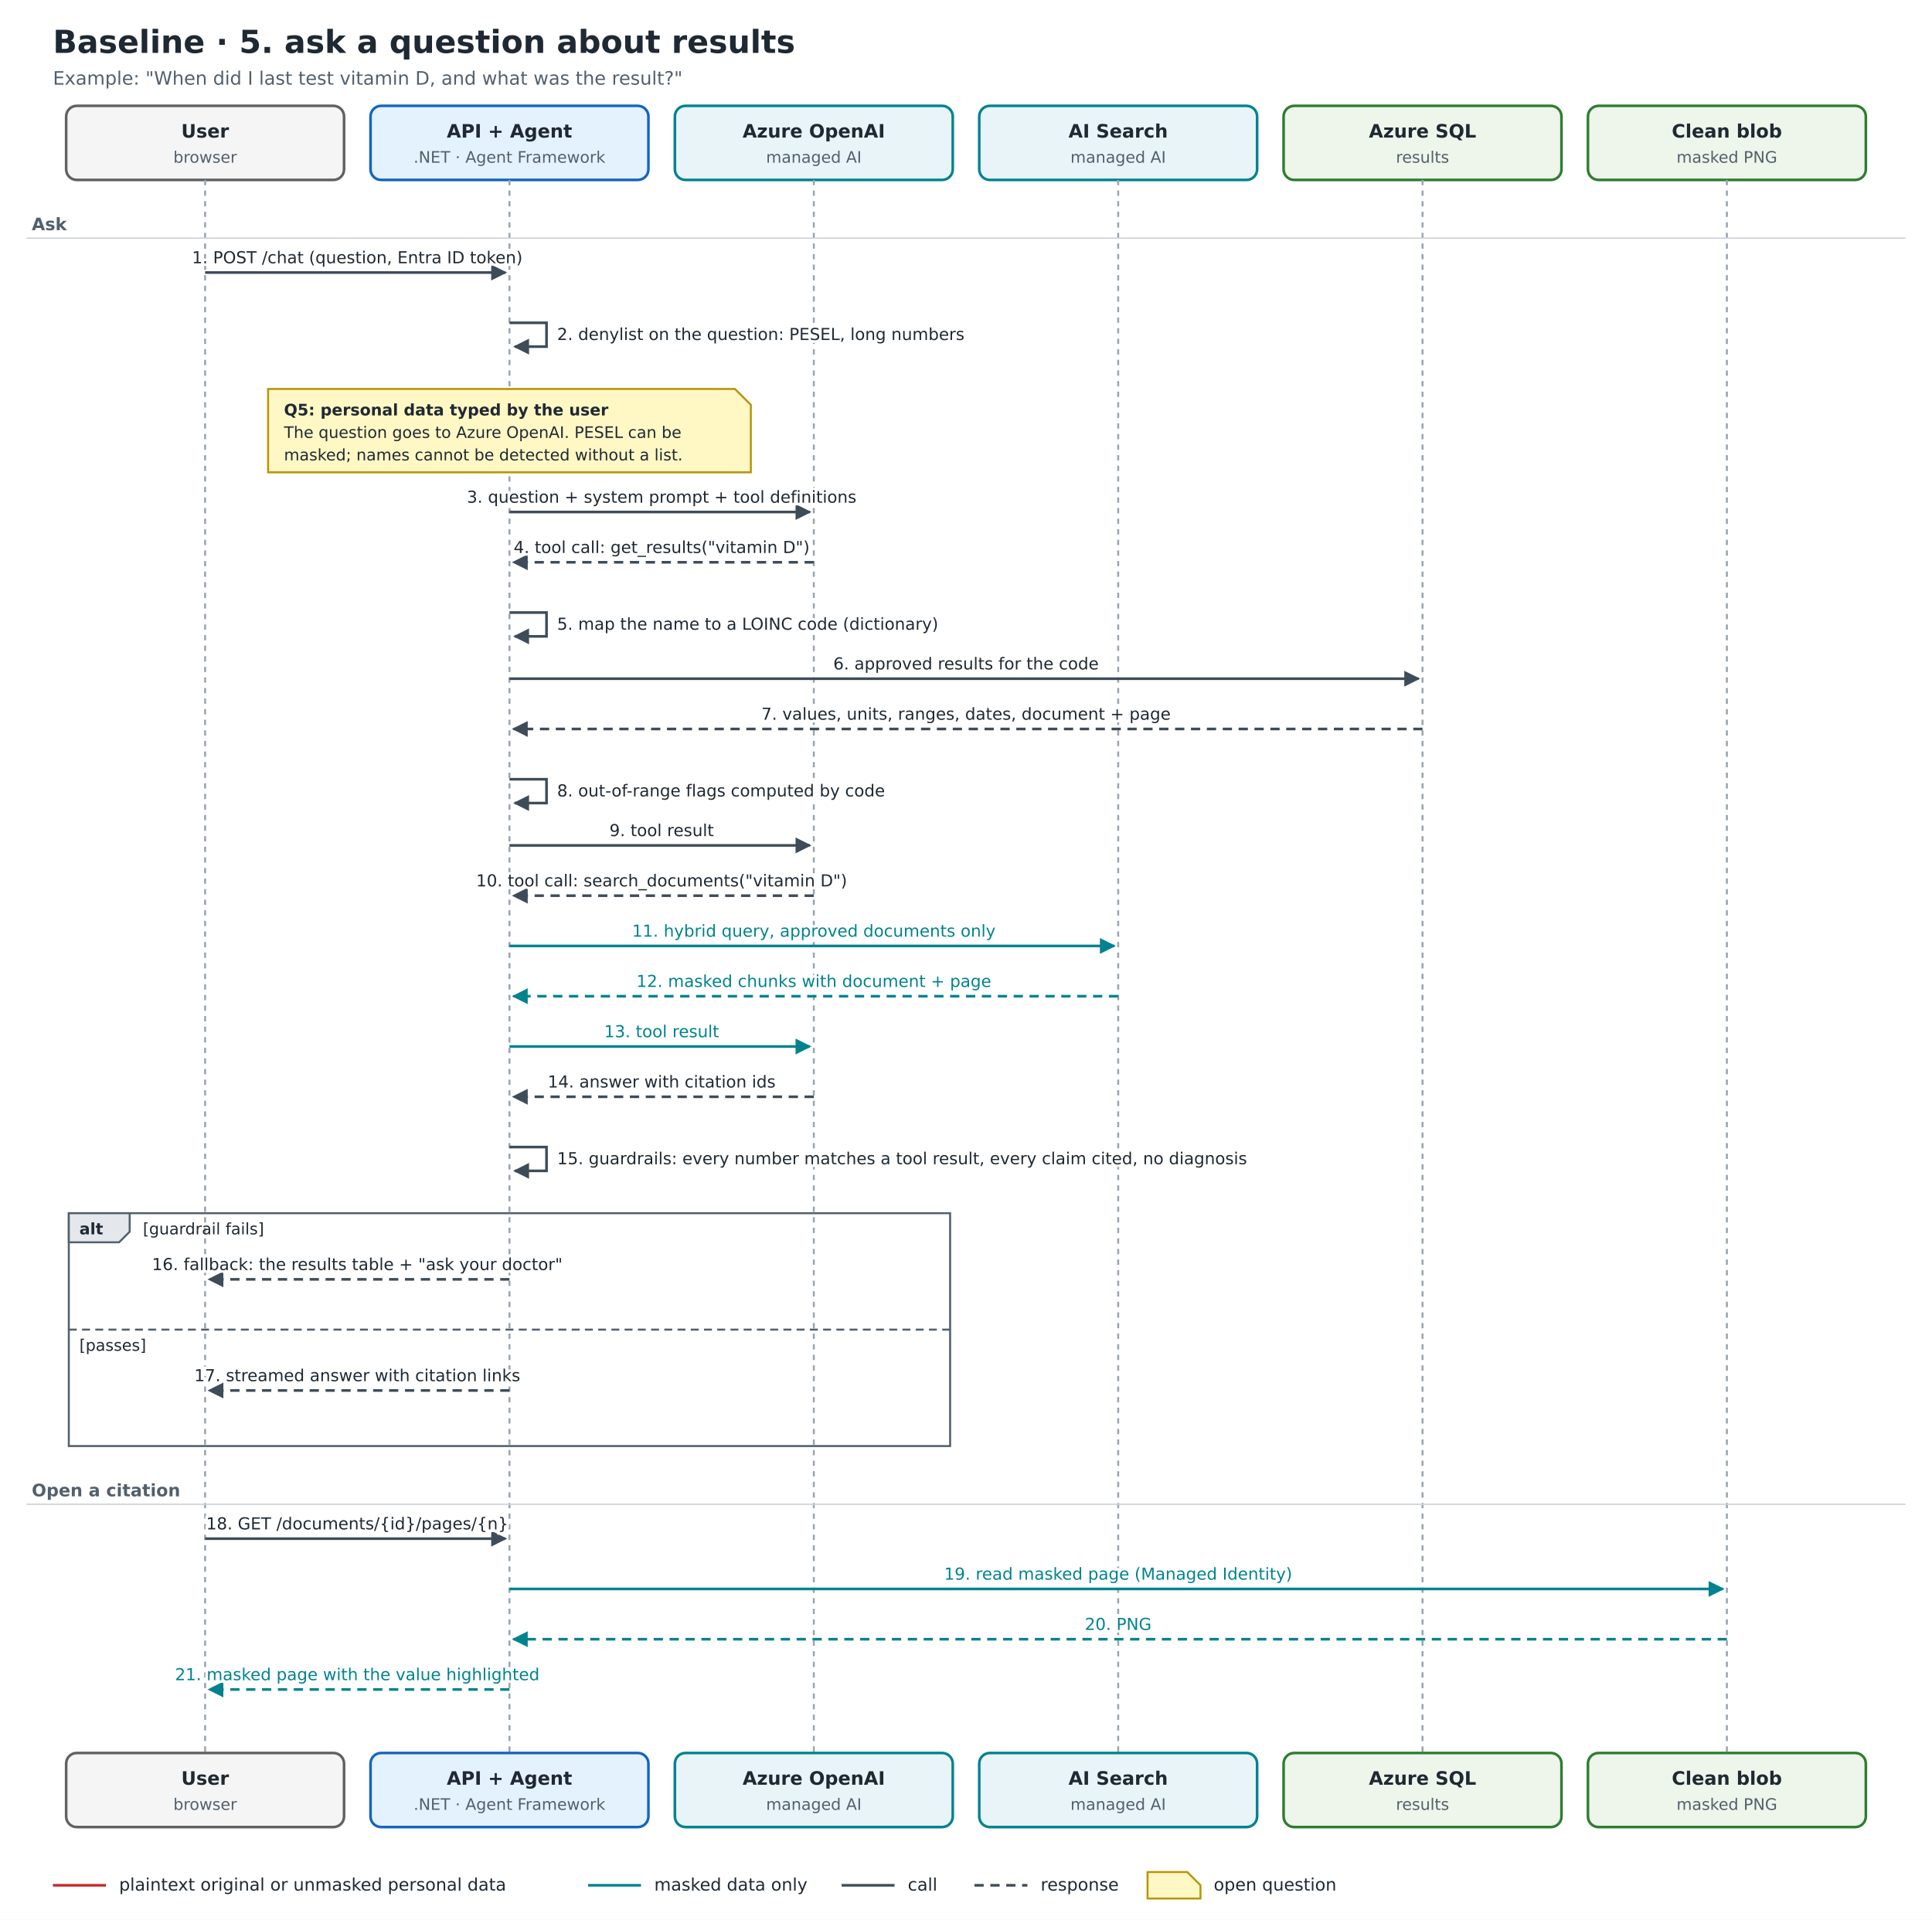
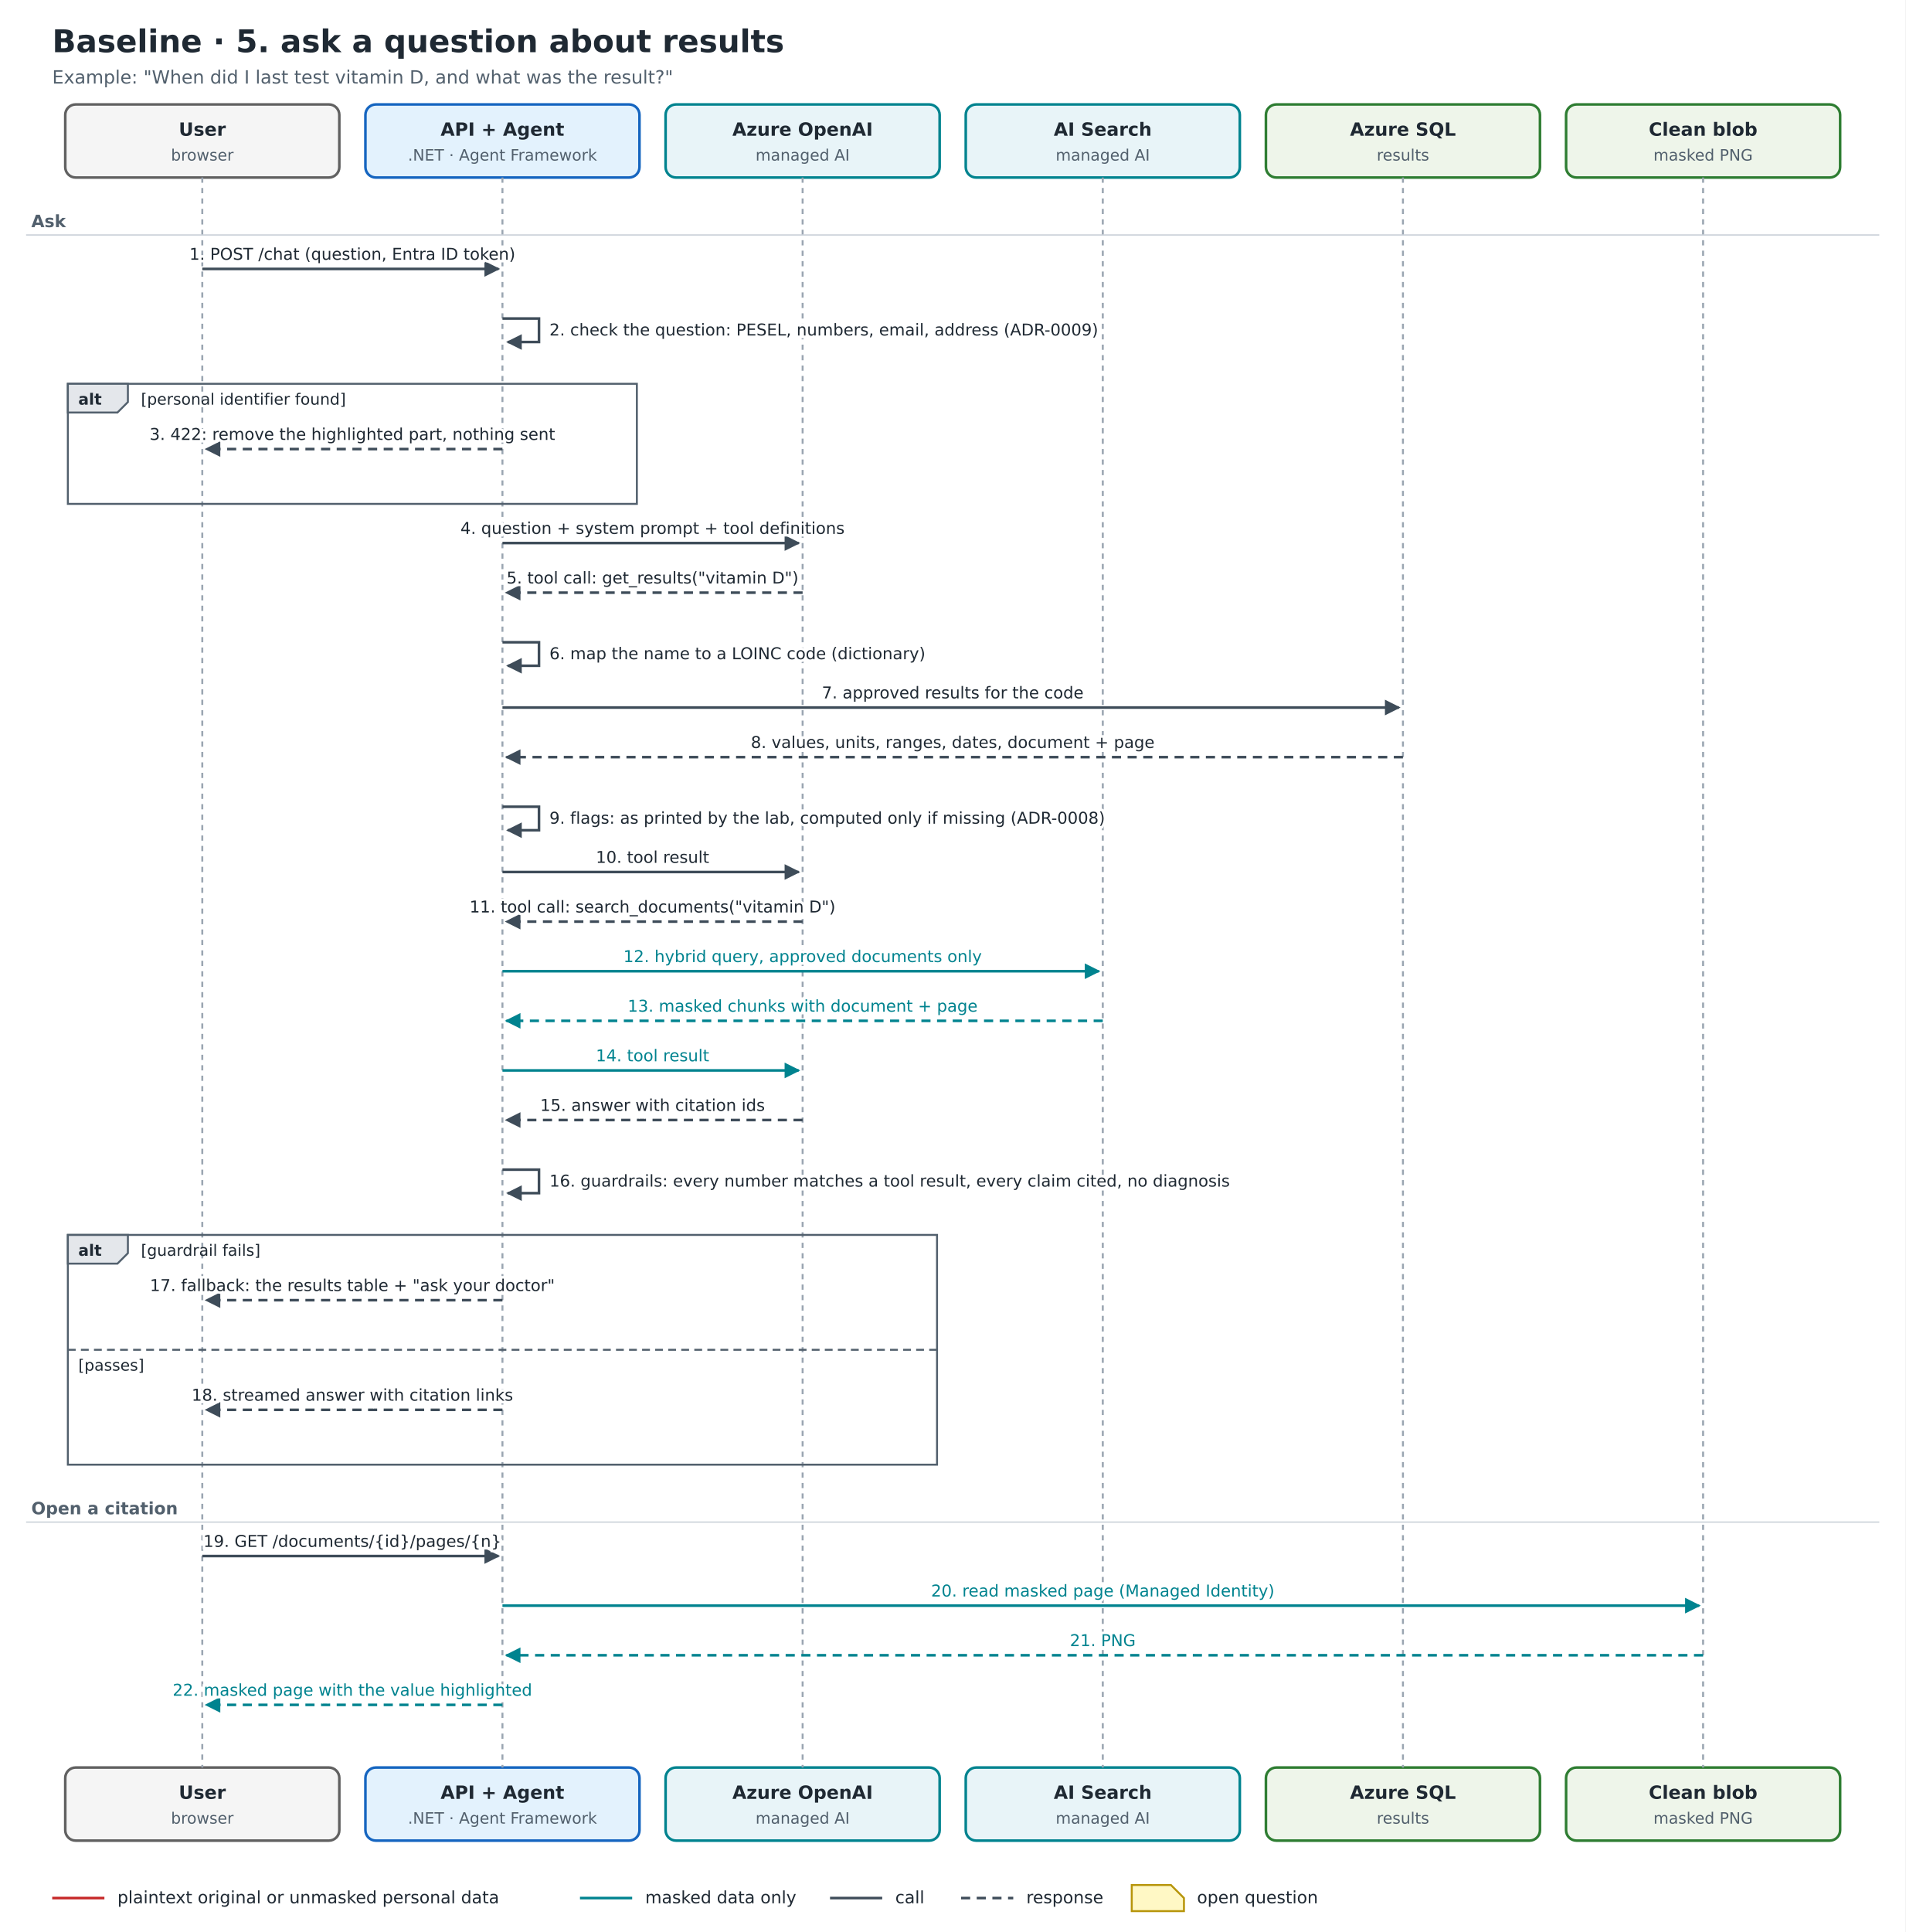
- <svg xmlns="http://www.w3.org/2000/svg" width="1460" height="1451" viewBox="0 0 1460 1451" font-family="DejaVu Sans, Arial, sans-serif">
+ <svg xmlns="http://www.w3.org/2000/svg" width="1460" height="1480" viewBox="0 0 1460 1480" font-family="DejaVu Sans, Arial, sans-serif">
  <defs>
    <marker id="a-raw" viewBox="0 0 10 10" refX="9" refY="5" markerWidth="6" markerHeight="6" orient="auto-start-reverse">
      <path d="M0 0 L10 5 L0 10 z" fill="#c62828" />
    </marker>
    <marker id="a-masked" viewBox="0 0 10 10" refX="9" refY="5" markerWidth="6" markerHeight="6" orient="auto-start-reverse">
      <path d="M0 0 L10 5 L0 10 z" fill="#00838f" />
    </marker>
    <marker id="a-normal" viewBox="0 0 10 10" refX="9" refY="5" markerWidth="6" markerHeight="6" orient="auto-start-reverse">
      <path d="M0 0 L10 5 L0 10 z" fill="#3e4c59" />
    </marker>
  </defs>
  <rect width="100%" height="100%" fill="#ffffff" />
  <text x="40" y="40" font-size="24" font-weight="bold" fill="#1f2933">Baseline · 5. ask a question about results</text>
  <text x="40" y="64" font-size="14" fill="#52606d">Example: "When did I last test vitamin D, and what was the result?"</text>
  <rect x="50" y="80" width="210" height="56" rx="8" fill="#f5f5f5" stroke="#616161" stroke-width="2" />
  <text x="155" y="104" text-anchor="middle" font-size="14" font-weight="bold" fill="#1f2933">User</text>
  <text x="155" y="123" text-anchor="middle" font-size="12" fill="#52606d">browser</text>
-   <rect x="50" y="1325" width="210" height="56" rx="8" fill="#f5f5f5" stroke="#616161" stroke-width="2" />
-   <text x="155" y="1349" text-anchor="middle" font-size="14" font-weight="bold" fill="#1f2933">User</text>
-   <text x="155" y="1368" text-anchor="middle" font-size="12" fill="#52606d">browser</text>
-   <line x1="155" y1="136" x2="155" y2="1325" stroke="#9aa5b1" stroke-width="1.5" stroke-dasharray="4 4" />
+   <rect x="50" y="1354" width="210" height="56" rx="8" fill="#f5f5f5" stroke="#616161" stroke-width="2" />
+   <text x="155" y="1378" text-anchor="middle" font-size="14" font-weight="bold" fill="#1f2933">User</text>
+   <text x="155" y="1397" text-anchor="middle" font-size="12" fill="#52606d">browser</text>
+   <line x1="155" y1="136" x2="155" y2="1354" stroke="#9aa5b1" stroke-width="1.5" stroke-dasharray="4 4" />
  <rect x="280" y="80" width="210" height="56" rx="8" fill="#e3f2fd" stroke="#1565c0" stroke-width="2" />
  <text x="385" y="104" text-anchor="middle" font-size="14" font-weight="bold" fill="#1f2933">API + Agent</text>
  <text x="385" y="123" text-anchor="middle" font-size="12" fill="#52606d">.NET · Agent Framework</text>
-   <rect x="280" y="1325" width="210" height="56" rx="8" fill="#e3f2fd" stroke="#1565c0" stroke-width="2" />
-   <text x="385" y="1349" text-anchor="middle" font-size="14" font-weight="bold" fill="#1f2933">API + Agent</text>
-   <text x="385" y="1368" text-anchor="middle" font-size="12" fill="#52606d">.NET · Agent Framework</text>
-   <line x1="385" y1="136" x2="385" y2="1325" stroke="#9aa5b1" stroke-width="1.5" stroke-dasharray="4 4" />
+   <rect x="280" y="1354" width="210" height="56" rx="8" fill="#e3f2fd" stroke="#1565c0" stroke-width="2" />
+   <text x="385" y="1378" text-anchor="middle" font-size="14" font-weight="bold" fill="#1f2933">API + Agent</text>
+   <text x="385" y="1397" text-anchor="middle" font-size="12" fill="#52606d">.NET · Agent Framework</text>
+   <line x1="385" y1="136" x2="385" y2="1354" stroke="#9aa5b1" stroke-width="1.5" stroke-dasharray="4 4" />
  <rect x="510" y="80" width="210" height="56" rx="8" fill="#e8f4f8" stroke="#00838f" stroke-width="2" />
  <text x="615" y="104" text-anchor="middle" font-size="14" font-weight="bold" fill="#1f2933">Azure OpenAI</text>
  <text x="615" y="123" text-anchor="middle" font-size="12" fill="#52606d">managed AI</text>
-   <rect x="510" y="1325" width="210" height="56" rx="8" fill="#e8f4f8" stroke="#00838f" stroke-width="2" />
-   <text x="615" y="1349" text-anchor="middle" font-size="14" font-weight="bold" fill="#1f2933">Azure OpenAI</text>
-   <text x="615" y="1368" text-anchor="middle" font-size="12" fill="#52606d">managed AI</text>
-   <line x1="615" y1="136" x2="615" y2="1325" stroke="#9aa5b1" stroke-width="1.5" stroke-dasharray="4 4" />
+   <rect x="510" y="1354" width="210" height="56" rx="8" fill="#e8f4f8" stroke="#00838f" stroke-width="2" />
+   <text x="615" y="1378" text-anchor="middle" font-size="14" font-weight="bold" fill="#1f2933">Azure OpenAI</text>
+   <text x="615" y="1397" text-anchor="middle" font-size="12" fill="#52606d">managed AI</text>
+   <line x1="615" y1="136" x2="615" y2="1354" stroke="#9aa5b1" stroke-width="1.5" stroke-dasharray="4 4" />
  <rect x="740" y="80" width="210" height="56" rx="8" fill="#e8f4f8" stroke="#00838f" stroke-width="2" />
  <text x="845" y="104" text-anchor="middle" font-size="14" font-weight="bold" fill="#1f2933">AI Search</text>
  <text x="845" y="123" text-anchor="middle" font-size="12" fill="#52606d">managed AI</text>
-   <rect x="740" y="1325" width="210" height="56" rx="8" fill="#e8f4f8" stroke="#00838f" stroke-width="2" />
-   <text x="845" y="1349" text-anchor="middle" font-size="14" font-weight="bold" fill="#1f2933">AI Search</text>
-   <text x="845" y="1368" text-anchor="middle" font-size="12" fill="#52606d">managed AI</text>
-   <line x1="845" y1="136" x2="845" y2="1325" stroke="#9aa5b1" stroke-width="1.5" stroke-dasharray="4 4" />
+   <rect x="740" y="1354" width="210" height="56" rx="8" fill="#e8f4f8" stroke="#00838f" stroke-width="2" />
+   <text x="845" y="1378" text-anchor="middle" font-size="14" font-weight="bold" fill="#1f2933">AI Search</text>
+   <text x="845" y="1397" text-anchor="middle" font-size="12" fill="#52606d">managed AI</text>
+   <line x1="845" y1="136" x2="845" y2="1354" stroke="#9aa5b1" stroke-width="1.5" stroke-dasharray="4 4" />
  <rect x="970" y="80" width="210" height="56" rx="8" fill="#eef5ea" stroke="#2e7d32" stroke-width="2" />
  <text x="1075" y="104" text-anchor="middle" font-size="14" font-weight="bold" fill="#1f2933">Azure SQL</text>
  <text x="1075" y="123" text-anchor="middle" font-size="12" fill="#52606d">results</text>
-   <rect x="970" y="1325" width="210" height="56" rx="8" fill="#eef5ea" stroke="#2e7d32" stroke-width="2" />
-   <text x="1075" y="1349" text-anchor="middle" font-size="14" font-weight="bold" fill="#1f2933">Azure SQL</text>
-   <text x="1075" y="1368" text-anchor="middle" font-size="12" fill="#52606d">results</text>
-   <line x1="1075" y1="136" x2="1075" y2="1325" stroke="#9aa5b1" stroke-width="1.5" stroke-dasharray="4 4" />
+   <rect x="970" y="1354" width="210" height="56" rx="8" fill="#eef5ea" stroke="#2e7d32" stroke-width="2" />
+   <text x="1075" y="1378" text-anchor="middle" font-size="14" font-weight="bold" fill="#1f2933">Azure SQL</text>
+   <text x="1075" y="1397" text-anchor="middle" font-size="12" fill="#52606d">results</text>
+   <line x1="1075" y1="136" x2="1075" y2="1354" stroke="#9aa5b1" stroke-width="1.5" stroke-dasharray="4 4" />
  <rect x="1200" y="80" width="210" height="56" rx="8" fill="#eef5ea" stroke="#2e7d32" stroke-width="2" />
  <text x="1305" y="104" text-anchor="middle" font-size="14" font-weight="bold" fill="#1f2933">Clean blob</text>
  <text x="1305" y="123" text-anchor="middle" font-size="12" fill="#52606d">masked PNG</text>
-   <rect x="1200" y="1325" width="210" height="56" rx="8" fill="#eef5ea" stroke="#2e7d32" stroke-width="2" />
-   <text x="1305" y="1349" text-anchor="middle" font-size="14" font-weight="bold" fill="#1f2933">Clean blob</text>
-   <text x="1305" y="1368" text-anchor="middle" font-size="12" fill="#52606d">masked PNG</text>
-   <line x1="1305" y1="136" x2="1305" y2="1325" stroke="#9aa5b1" stroke-width="1.5" stroke-dasharray="4 4" />
+   <rect x="1200" y="1354" width="210" height="56" rx="8" fill="#eef5ea" stroke="#2e7d32" stroke-width="2" />
+   <text x="1305" y="1378" text-anchor="middle" font-size="14" font-weight="bold" fill="#1f2933">Clean blob</text>
+   <text x="1305" y="1397" text-anchor="middle" font-size="12" fill="#52606d">masked PNG</text>
+   <line x1="1305" y1="136" x2="1305" y2="1354" stroke="#9aa5b1" stroke-width="1.5" stroke-dasharray="4 4" />
  <line x1="20" y1="180" x2="1440" y2="180" stroke="#cbd2d9" stroke-width="1" />
  <text x="24" y="174" font-size="13" font-weight="bold" fill="#52606d">Ask</text>
  <line x1="155" y1="206" x2="382" y2="206" stroke="#3e4c59" stroke-width="2" marker-end="url(#a-normal)" />
  <text x="270" y="199" text-anchor="middle" font-size="12.5" fill="#1f2933" paint-order="stroke" stroke="#ffffff" stroke-width="4">1. POST /chat (question, Entra ID token)</text>
  <path d="M385 244 h28 v18 h-24" fill="none" stroke="#3e4c59" stroke-width="2" marker-end="url(#a-normal)" />
-   <text x="421" y="257" font-size="12.5" fill="#1f2933" paint-order="stroke" stroke="#ffffff" stroke-width="4">2. denylist on the question: PESEL, long numbers</text>
-   <path d="M202.6 294 h352.8 l12 12 v51 h-364.8 z" fill="#fff8c5" stroke="#b7950b" stroke-width="1.5" />
-   <text x="214.6" y="314" font-size="12" fill="#1f2933" font-weight="bold">Q5: personal data typed by the user</text>
-   <text x="214.6" y="331" font-size="12" fill="#1f2933">The question goes to Azure OpenAI. PESEL can be</text>
-   <text x="214.6" y="348" font-size="12" fill="#1f2933">masked; names cannot be detected without a list.</text>
-   <line x1="385" y1="387" x2="612" y2="387" stroke="#3e4c59" stroke-width="2" marker-end="url(#a-normal)" />
-   <text x="500" y="380" text-anchor="middle" font-size="12.5" fill="#1f2933" paint-order="stroke" stroke="#ffffff" stroke-width="4">3. question + system prompt + tool definitions</text>
-   <line x1="615" y1="425" x2="388" y2="425" stroke="#3e4c59" stroke-width="2" stroke-dasharray="7 5" marker-end="url(#a-normal)" />
-   <text x="500" y="418" text-anchor="middle" font-size="12.5" fill="#1f2933" paint-order="stroke" stroke="#ffffff" stroke-width="4">4. tool call: get_results("vitamin D")</text>
-   <path d="M385 463 h28 v18 h-24" fill="none" stroke="#3e4c59" stroke-width="2" marker-end="url(#a-normal)" />
-   <text x="421" y="476" font-size="12.5" fill="#1f2933" paint-order="stroke" stroke="#ffffff" stroke-width="4">5. map the name to a LOINC code (dictionary)</text>
-   <line x1="385" y1="513" x2="1072" y2="513" stroke="#3e4c59" stroke-width="2" marker-end="url(#a-normal)" />
-   <text x="730" y="506" text-anchor="middle" font-size="12.5" fill="#1f2933" paint-order="stroke" stroke="#ffffff" stroke-width="4">6. approved results for the code</text>
-   <line x1="1075" y1="551" x2="388" y2="551" stroke="#3e4c59" stroke-width="2" stroke-dasharray="7 5" marker-end="url(#a-normal)" />
-   <text x="730" y="544" text-anchor="middle" font-size="12.5" fill="#1f2933" paint-order="stroke" stroke="#ffffff" stroke-width="4">7. values, units, ranges, dates, document + page</text>
-   <path d="M385 589 h28 v18 h-24" fill="none" stroke="#3e4c59" stroke-width="2" marker-end="url(#a-normal)" />
-   <text x="421" y="602" font-size="12.5" fill="#1f2933" paint-order="stroke" stroke="#ffffff" stroke-width="4">8. out-of-range flags computed by code</text>
-   <line x1="385" y1="639" x2="612" y2="639" stroke="#3e4c59" stroke-width="2" marker-end="url(#a-normal)" />
-   <text x="500" y="632" text-anchor="middle" font-size="12.5" fill="#1f2933" paint-order="stroke" stroke="#ffffff" stroke-width="4">9. tool result</text>
-   <line x1="615" y1="677" x2="388" y2="677" stroke="#3e4c59" stroke-width="2" stroke-dasharray="7 5" marker-end="url(#a-normal)" />
-   <text x="500" y="670" text-anchor="middle" font-size="12.5" fill="#1f2933" paint-order="stroke" stroke="#ffffff" stroke-width="4">10. tool call: search_documents("vitamin D")</text>
-   <line x1="385" y1="715" x2="842" y2="715" stroke="#00838f" stroke-width="2" marker-end="url(#a-masked)" />
-   <text x="615" y="708" text-anchor="middle" font-size="12.5" fill="#00838f" paint-order="stroke" stroke="#ffffff" stroke-width="4">11. hybrid query, approved documents only</text>
-   <line x1="845" y1="753" x2="388" y2="753" stroke="#00838f" stroke-width="2" stroke-dasharray="7 5" marker-end="url(#a-masked)" />
-   <text x="615" y="746" text-anchor="middle" font-size="12.5" fill="#00838f" paint-order="stroke" stroke="#ffffff" stroke-width="4">12. masked chunks with document + page</text>
-   <line x1="385" y1="791" x2="612" y2="791" stroke="#00838f" stroke-width="2" marker-end="url(#a-masked)" />
-   <text x="500" y="784" text-anchor="middle" font-size="12.5" fill="#00838f" paint-order="stroke" stroke="#ffffff" stroke-width="4">13. tool result</text>
-   <line x1="615" y1="829" x2="388" y2="829" stroke="#3e4c59" stroke-width="2" stroke-dasharray="7 5" marker-end="url(#a-normal)" />
-   <text x="500" y="822" text-anchor="middle" font-size="12.5" fill="#1f2933" paint-order="stroke" stroke="#ffffff" stroke-width="4">14. answer with citation ids</text>
-   <path d="M385 867 h28 v18 h-24" fill="none" stroke="#3e4c59" stroke-width="2" marker-end="url(#a-normal)" />
-   <text x="421" y="880" font-size="12.5" fill="#1f2933" paint-order="stroke" stroke="#ffffff" stroke-width="4">15. guardrails: every number matches a tool result, every claim cited, no diagnosis</text>
-   <line x1="385" y1="967" x2="158" y2="967" stroke="#3e4c59" stroke-width="2" stroke-dasharray="7 5" marker-end="url(#a-normal)" />
-   <text x="270" y="960" text-anchor="middle" font-size="12.5" fill="#1f2933" paint-order="stroke" stroke="#ffffff" stroke-width="4">16. fallback: the results table + "ask your doctor"</text>
-   <line x1="385" y1="1051" x2="158" y2="1051" stroke="#3e4c59" stroke-width="2" stroke-dasharray="7 5" marker-end="url(#a-normal)" />
-   <text x="270" y="1044" text-anchor="middle" font-size="12.5" fill="#1f2933" paint-order="stroke" stroke="#ffffff" stroke-width="4">17. streamed answer with citation links</text>
-   <rect x="52" y="917" width="666" height="176" fill="none" stroke="#52606d" stroke-width="1.5" />
-   <path d="M52 917 h46 v14 l-8 8 h-38 z" fill="#e4e7eb" stroke="#52606d" stroke-width="1.5" />
-   <text x="60" y="933" font-size="12" font-weight="bold" fill="#1f2933">alt</text>
-   <text x="108" y="933" font-size="12" fill="#1f2933">[guardrail fails]</text>
-   <line x1="52" y1="1005" x2="718" y2="1005" stroke="#52606d" stroke-width="1.5" stroke-dasharray="6 4" />
-   <text x="60" y="1021" font-size="12" fill="#1f2933">[passes]</text>
-   <line x1="20" y1="1137" x2="1440" y2="1137" stroke="#cbd2d9" stroke-width="1" />
-   <text x="24" y="1131" font-size="13" font-weight="bold" fill="#52606d">Open a citation</text>
-   <line x1="155" y1="1163" x2="382" y2="1163" stroke="#3e4c59" stroke-width="2" marker-end="url(#a-normal)" />
-   <text x="270" y="1156" text-anchor="middle" font-size="12.5" fill="#1f2933" paint-order="stroke" stroke="#ffffff" stroke-width="4">18. GET /documents/{id}/pages/{n}</text>
-   <line x1="385" y1="1201" x2="1302" y2="1201" stroke="#00838f" stroke-width="2" marker-end="url(#a-masked)" />
-   <text x="845" y="1194" text-anchor="middle" font-size="12.5" fill="#00838f" paint-order="stroke" stroke="#ffffff" stroke-width="4">19. read masked page (Managed Identity)</text>
-   <line x1="1305" y1="1239" x2="388" y2="1239" stroke="#00838f" stroke-width="2" stroke-dasharray="7 5" marker-end="url(#a-masked)" />
-   <text x="845" y="1232" text-anchor="middle" font-size="12.5" fill="#00838f" paint-order="stroke" stroke="#ffffff" stroke-width="4">20. PNG</text>
-   <line x1="385" y1="1277" x2="158" y2="1277" stroke="#00838f" stroke-width="2" stroke-dasharray="7 5" marker-end="url(#a-masked)" />
-   <text x="270" y="1270" text-anchor="middle" font-size="12.5" fill="#00838f" paint-order="stroke" stroke="#ffffff" stroke-width="4">21. masked page with the value highlighted</text>
-   <line x1="40" y1="1425" x2="80" y2="1425" stroke="#c62828" stroke-width="2" />
-   <text x="90" y="1429" font-size="13" fill="#1f2933">plaintext original or unmasked personal data</text>
-   <line x1="444.4" y1="1425" x2="484.4" y2="1425" stroke="#00838f" stroke-width="2" />
-   <text x="494.4" y="1429" font-size="13" fill="#1f2933">masked data only</text>
-   <line x1="636" y1="1425" x2="676" y2="1425" stroke="#3e4c59" stroke-width="2" />
-   <text x="686" y="1429" font-size="13" fill="#1f2933">call</text>
-   <line x1="736.4" y1="1425" x2="776.4" y2="1425" stroke="#3e4c59" stroke-width="2" stroke-dasharray="7 5" />
-   <text x="786.4" y="1429" font-size="13" fill="#1f2933">response</text>
-   <path d="M867.2 1415 h30 l10 10 v10 h-40 z" fill="#fff8c5" stroke="#b7950b" stroke-width="1.5" />
-   <text x="917.2" y="1429" font-size="13" fill="#1f2933">open question</text>
+   <text x="421" y="257" font-size="12.5" fill="#1f2933" paint-order="stroke" stroke="#ffffff" stroke-width="4">2. check the question: PESEL, numbers, email, address (ADR-0009)</text>
+   <line x1="385" y1="344" x2="158" y2="344" stroke="#3e4c59" stroke-width="2" stroke-dasharray="7 5" marker-end="url(#a-normal)" />
+   <text x="270" y="337" text-anchor="middle" font-size="12.5" fill="#1f2933" paint-order="stroke" stroke="#ffffff" stroke-width="4">3. 422: remove the highlighted part, nothing sent</text>
+   <rect x="52" y="294" width="436" height="92" fill="none" stroke="#52606d" stroke-width="1.5" />
+   <path d="M52 294 h46 v14 l-8 8 h-38 z" fill="#e4e7eb" stroke="#52606d" stroke-width="1.5" />
+   <text x="60" y="310" font-size="12" font-weight="bold" fill="#1f2933">alt</text>
+   <text x="108" y="310" font-size="12" fill="#1f2933">[personal identifier found]</text>
+   <line x1="385" y1="416" x2="612" y2="416" stroke="#3e4c59" stroke-width="2" marker-end="url(#a-normal)" />
+   <text x="500" y="409" text-anchor="middle" font-size="12.5" fill="#1f2933" paint-order="stroke" stroke="#ffffff" stroke-width="4">4. question + system prompt + tool definitions</text>
+   <line x1="615" y1="454" x2="388" y2="454" stroke="#3e4c59" stroke-width="2" stroke-dasharray="7 5" marker-end="url(#a-normal)" />
+   <text x="500" y="447" text-anchor="middle" font-size="12.5" fill="#1f2933" paint-order="stroke" stroke="#ffffff" stroke-width="4">5. tool call: get_results("vitamin D")</text>
+   <path d="M385 492 h28 v18 h-24" fill="none" stroke="#3e4c59" stroke-width="2" marker-end="url(#a-normal)" />
+   <text x="421" y="505" font-size="12.5" fill="#1f2933" paint-order="stroke" stroke="#ffffff" stroke-width="4">6. map the name to a LOINC code (dictionary)</text>
+   <line x1="385" y1="542" x2="1072" y2="542" stroke="#3e4c59" stroke-width="2" marker-end="url(#a-normal)" />
+   <text x="730" y="535" text-anchor="middle" font-size="12.5" fill="#1f2933" paint-order="stroke" stroke="#ffffff" stroke-width="4">7. approved results for the code</text>
+   <line x1="1075" y1="580" x2="388" y2="580" stroke="#3e4c59" stroke-width="2" stroke-dasharray="7 5" marker-end="url(#a-normal)" />
+   <text x="730" y="573" text-anchor="middle" font-size="12.5" fill="#1f2933" paint-order="stroke" stroke="#ffffff" stroke-width="4">8. values, units, ranges, dates, document + page</text>
+   <path d="M385 618 h28 v18 h-24" fill="none" stroke="#3e4c59" stroke-width="2" marker-end="url(#a-normal)" />
+   <text x="421" y="631" font-size="12.5" fill="#1f2933" paint-order="stroke" stroke="#ffffff" stroke-width="4">9. flags: as printed by the lab, computed only if missing (ADR-0008)</text>
+   <line x1="385" y1="668" x2="612" y2="668" stroke="#3e4c59" stroke-width="2" marker-end="url(#a-normal)" />
+   <text x="500" y="661" text-anchor="middle" font-size="12.5" fill="#1f2933" paint-order="stroke" stroke="#ffffff" stroke-width="4">10. tool result</text>
+   <line x1="615" y1="706" x2="388" y2="706" stroke="#3e4c59" stroke-width="2" stroke-dasharray="7 5" marker-end="url(#a-normal)" />
+   <text x="500" y="699" text-anchor="middle" font-size="12.5" fill="#1f2933" paint-order="stroke" stroke="#ffffff" stroke-width="4">11. tool call: search_documents("vitamin D")</text>
+   <line x1="385" y1="744" x2="842" y2="744" stroke="#00838f" stroke-width="2" marker-end="url(#a-masked)" />
+   <text x="615" y="737" text-anchor="middle" font-size="12.5" fill="#00838f" paint-order="stroke" stroke="#ffffff" stroke-width="4">12. hybrid query, approved documents only</text>
+   <line x1="845" y1="782" x2="388" y2="782" stroke="#00838f" stroke-width="2" stroke-dasharray="7 5" marker-end="url(#a-masked)" />
+   <text x="615" y="775" text-anchor="middle" font-size="12.5" fill="#00838f" paint-order="stroke" stroke="#ffffff" stroke-width="4">13. masked chunks with document + page</text>
+   <line x1="385" y1="820" x2="612" y2="820" stroke="#00838f" stroke-width="2" marker-end="url(#a-masked)" />
+   <text x="500" y="813" text-anchor="middle" font-size="12.5" fill="#00838f" paint-order="stroke" stroke="#ffffff" stroke-width="4">14. tool result</text>
+   <line x1="615" y1="858" x2="388" y2="858" stroke="#3e4c59" stroke-width="2" stroke-dasharray="7 5" marker-end="url(#a-normal)" />
+   <text x="500" y="851" text-anchor="middle" font-size="12.5" fill="#1f2933" paint-order="stroke" stroke="#ffffff" stroke-width="4">15. answer with citation ids</text>
+   <path d="M385 896 h28 v18 h-24" fill="none" stroke="#3e4c59" stroke-width="2" marker-end="url(#a-normal)" />
+   <text x="421" y="909" font-size="12.5" fill="#1f2933" paint-order="stroke" stroke="#ffffff" stroke-width="4">16. guardrails: every number matches a tool result, every claim cited, no diagnosis</text>
+   <line x1="385" y1="996" x2="158" y2="996" stroke="#3e4c59" stroke-width="2" stroke-dasharray="7 5" marker-end="url(#a-normal)" />
+   <text x="270" y="989" text-anchor="middle" font-size="12.5" fill="#1f2933" paint-order="stroke" stroke="#ffffff" stroke-width="4">17. fallback: the results table + "ask your doctor"</text>
+   <line x1="385" y1="1080" x2="158" y2="1080" stroke="#3e4c59" stroke-width="2" stroke-dasharray="7 5" marker-end="url(#a-normal)" />
+   <text x="270" y="1073" text-anchor="middle" font-size="12.5" fill="#1f2933" paint-order="stroke" stroke="#ffffff" stroke-width="4">18. streamed answer with citation links</text>
+   <rect x="52" y="946" width="666" height="176" fill="none" stroke="#52606d" stroke-width="1.5" />
+   <path d="M52 946 h46 v14 l-8 8 h-38 z" fill="#e4e7eb" stroke="#52606d" stroke-width="1.5" />
+   <text x="60" y="962" font-size="12" font-weight="bold" fill="#1f2933">alt</text>
+   <text x="108" y="962" font-size="12" fill="#1f2933">[guardrail fails]</text>
+   <line x1="52" y1="1034" x2="718" y2="1034" stroke="#52606d" stroke-width="1.5" stroke-dasharray="6 4" />
+   <text x="60" y="1050" font-size="12" fill="#1f2933">[passes]</text>
+   <line x1="20" y1="1166" x2="1440" y2="1166" stroke="#cbd2d9" stroke-width="1" />
+   <text x="24" y="1160" font-size="13" font-weight="bold" fill="#52606d">Open a citation</text>
+   <line x1="155" y1="1192" x2="382" y2="1192" stroke="#3e4c59" stroke-width="2" marker-end="url(#a-normal)" />
+   <text x="270" y="1185" text-anchor="middle" font-size="12.5" fill="#1f2933" paint-order="stroke" stroke="#ffffff" stroke-width="4">19. GET /documents/{id}/pages/{n}</text>
+   <line x1="385" y1="1230" x2="1302" y2="1230" stroke="#00838f" stroke-width="2" marker-end="url(#a-masked)" />
+   <text x="845" y="1223" text-anchor="middle" font-size="12.5" fill="#00838f" paint-order="stroke" stroke="#ffffff" stroke-width="4">20. read masked page (Managed Identity)</text>
+   <line x1="1305" y1="1268" x2="388" y2="1268" stroke="#00838f" stroke-width="2" stroke-dasharray="7 5" marker-end="url(#a-masked)" />
+   <text x="845" y="1261" text-anchor="middle" font-size="12.5" fill="#00838f" paint-order="stroke" stroke="#ffffff" stroke-width="4">21. PNG</text>
+   <line x1="385" y1="1306" x2="158" y2="1306" stroke="#00838f" stroke-width="2" stroke-dasharray="7 5" marker-end="url(#a-masked)" />
+   <text x="270" y="1299" text-anchor="middle" font-size="12.5" fill="#00838f" paint-order="stroke" stroke="#ffffff" stroke-width="4">22. masked page with the value highlighted</text>
+   <line x1="40" y1="1454" x2="80" y2="1454" stroke="#c62828" stroke-width="2" />
+   <text x="90" y="1458" font-size="13" fill="#1f2933">plaintext original or unmasked personal data</text>
+   <line x1="444.4" y1="1454" x2="484.4" y2="1454" stroke="#00838f" stroke-width="2" />
+   <text x="494.4" y="1458" font-size="13" fill="#1f2933">masked data only</text>
+   <line x1="636" y1="1454" x2="676" y2="1454" stroke="#3e4c59" stroke-width="2" />
+   <text x="686" y="1458" font-size="13" fill="#1f2933">call</text>
+   <line x1="736.4" y1="1454" x2="776.4" y2="1454" stroke="#3e4c59" stroke-width="2" stroke-dasharray="7 5" />
+   <text x="786.4" y="1458" font-size="13" fill="#1f2933">response</text>
+   <path d="M867.2 1444 h30 l10 10 v10 h-40 z" fill="#fff8c5" stroke="#b7950b" stroke-width="1.5" />
+   <text x="917.2" y="1458" font-size="13" fill="#1f2933">open question</text>
</svg>
